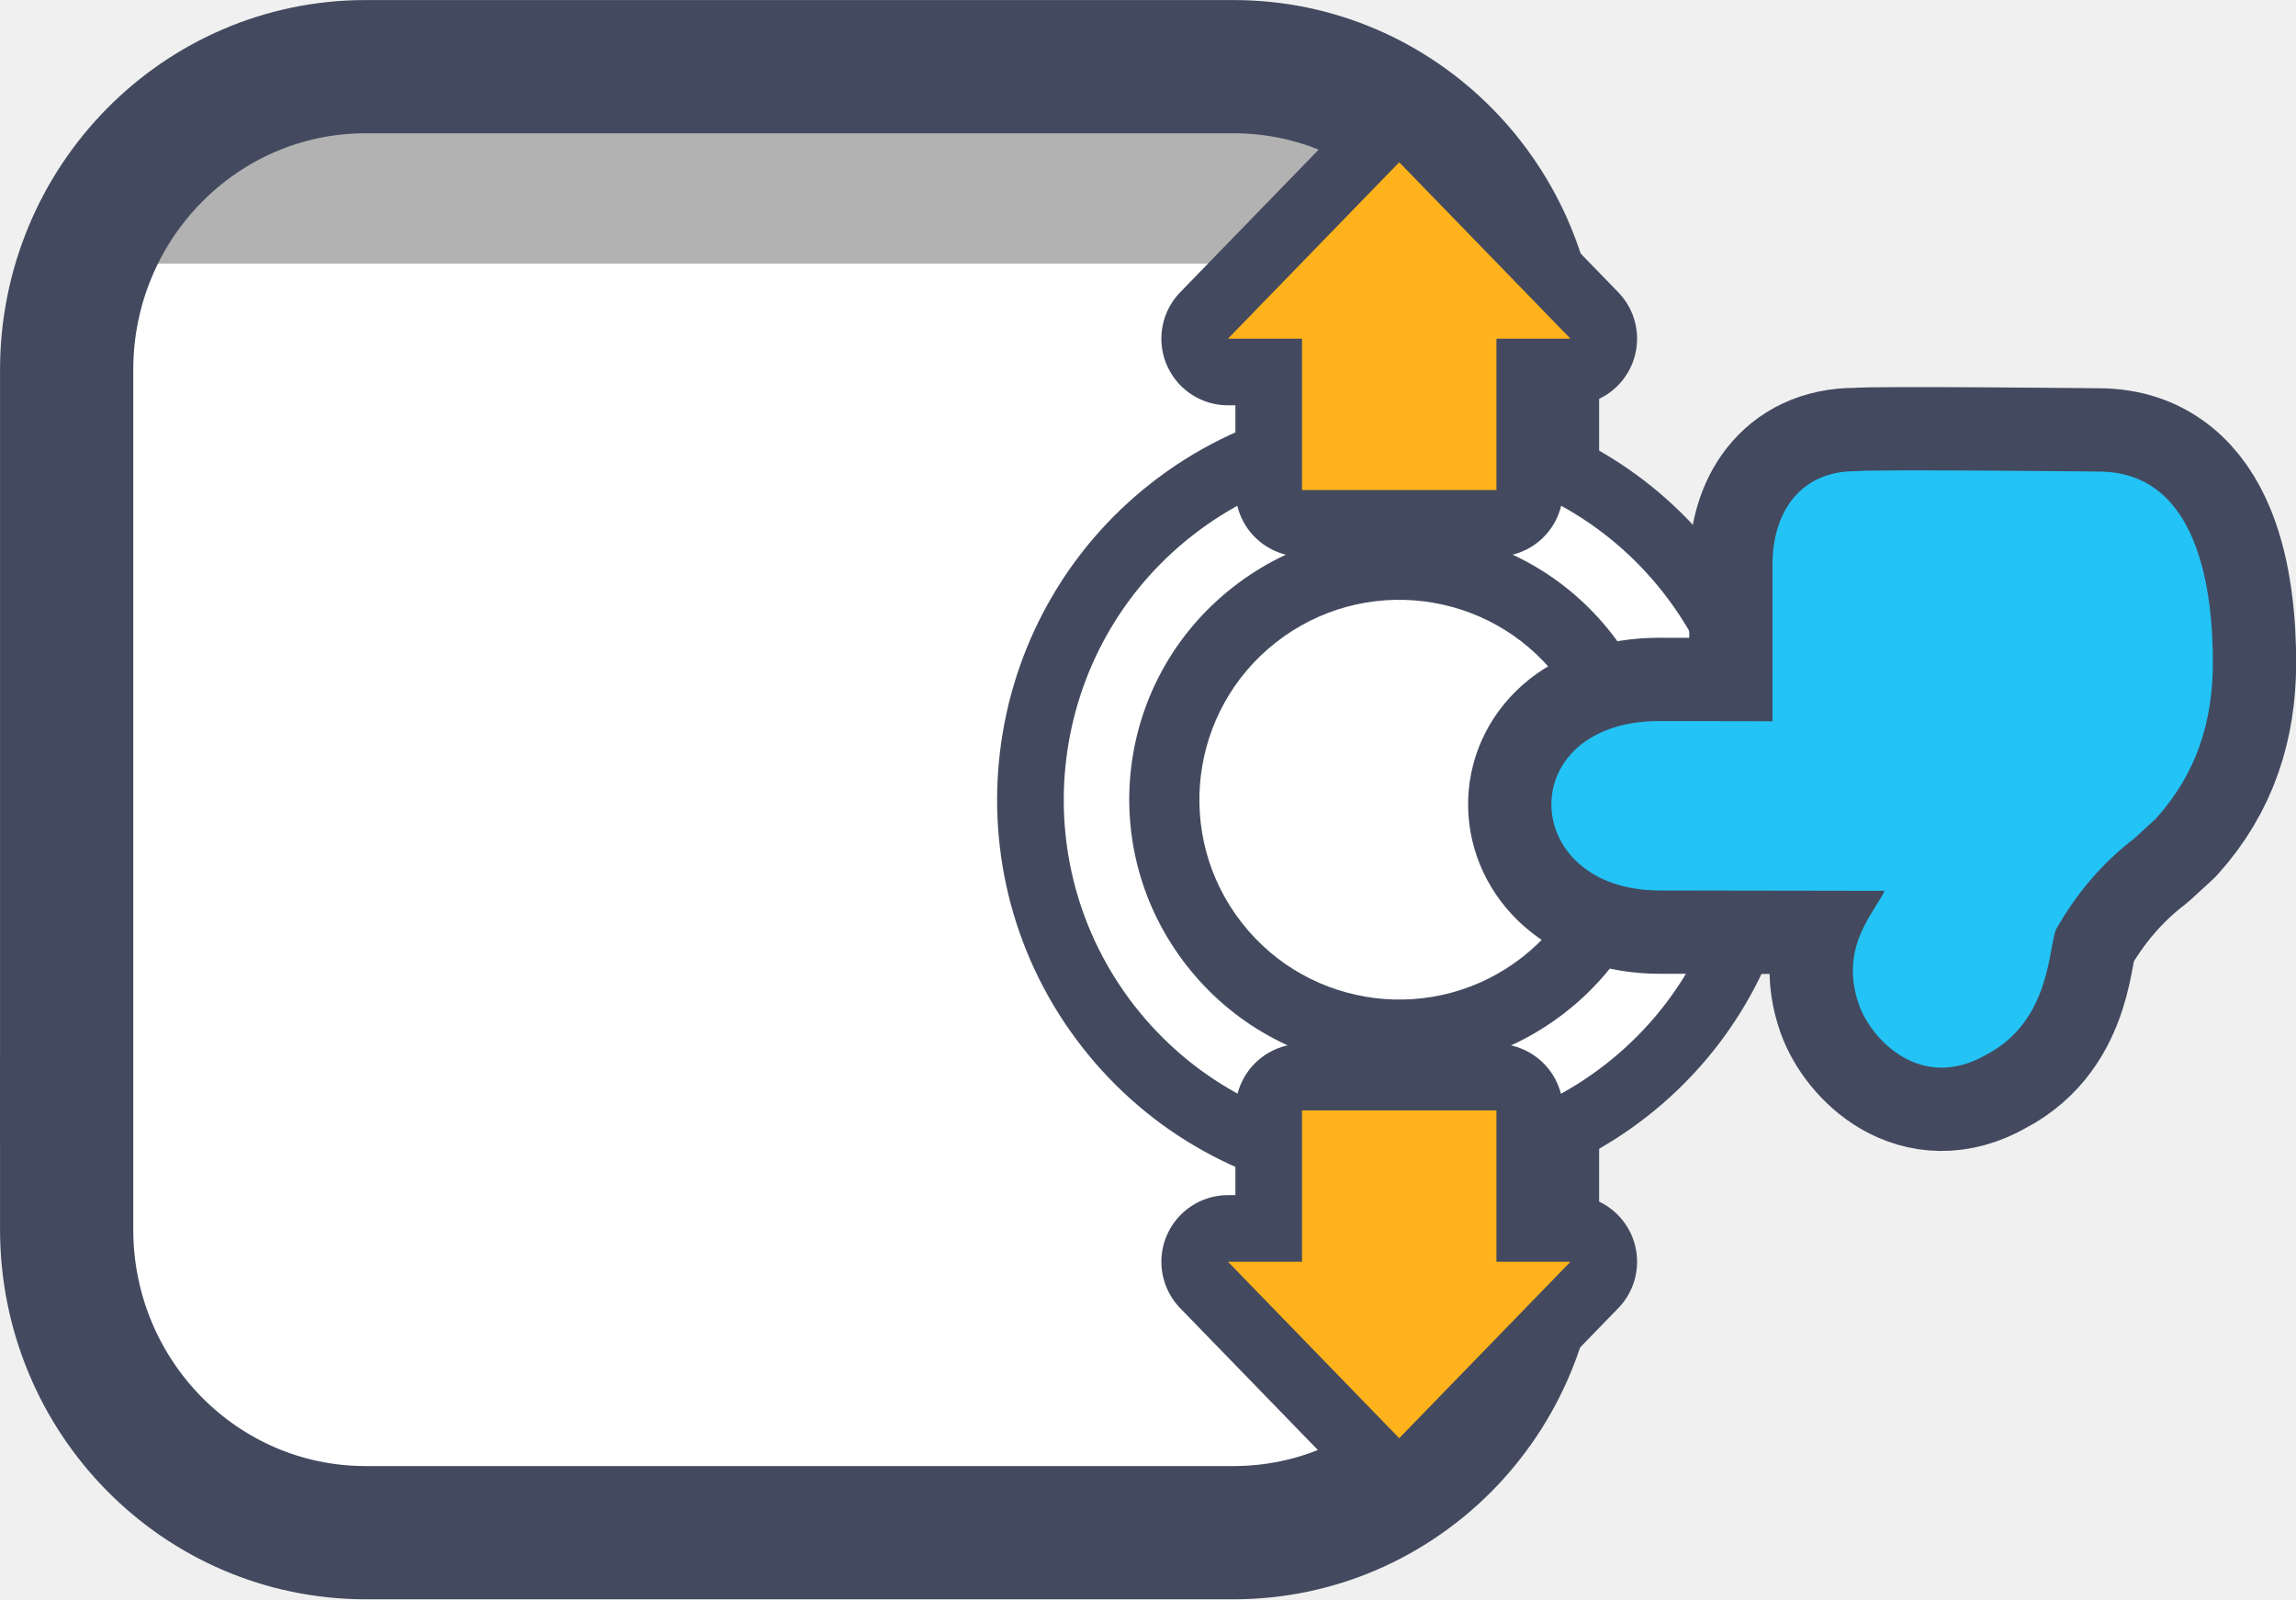
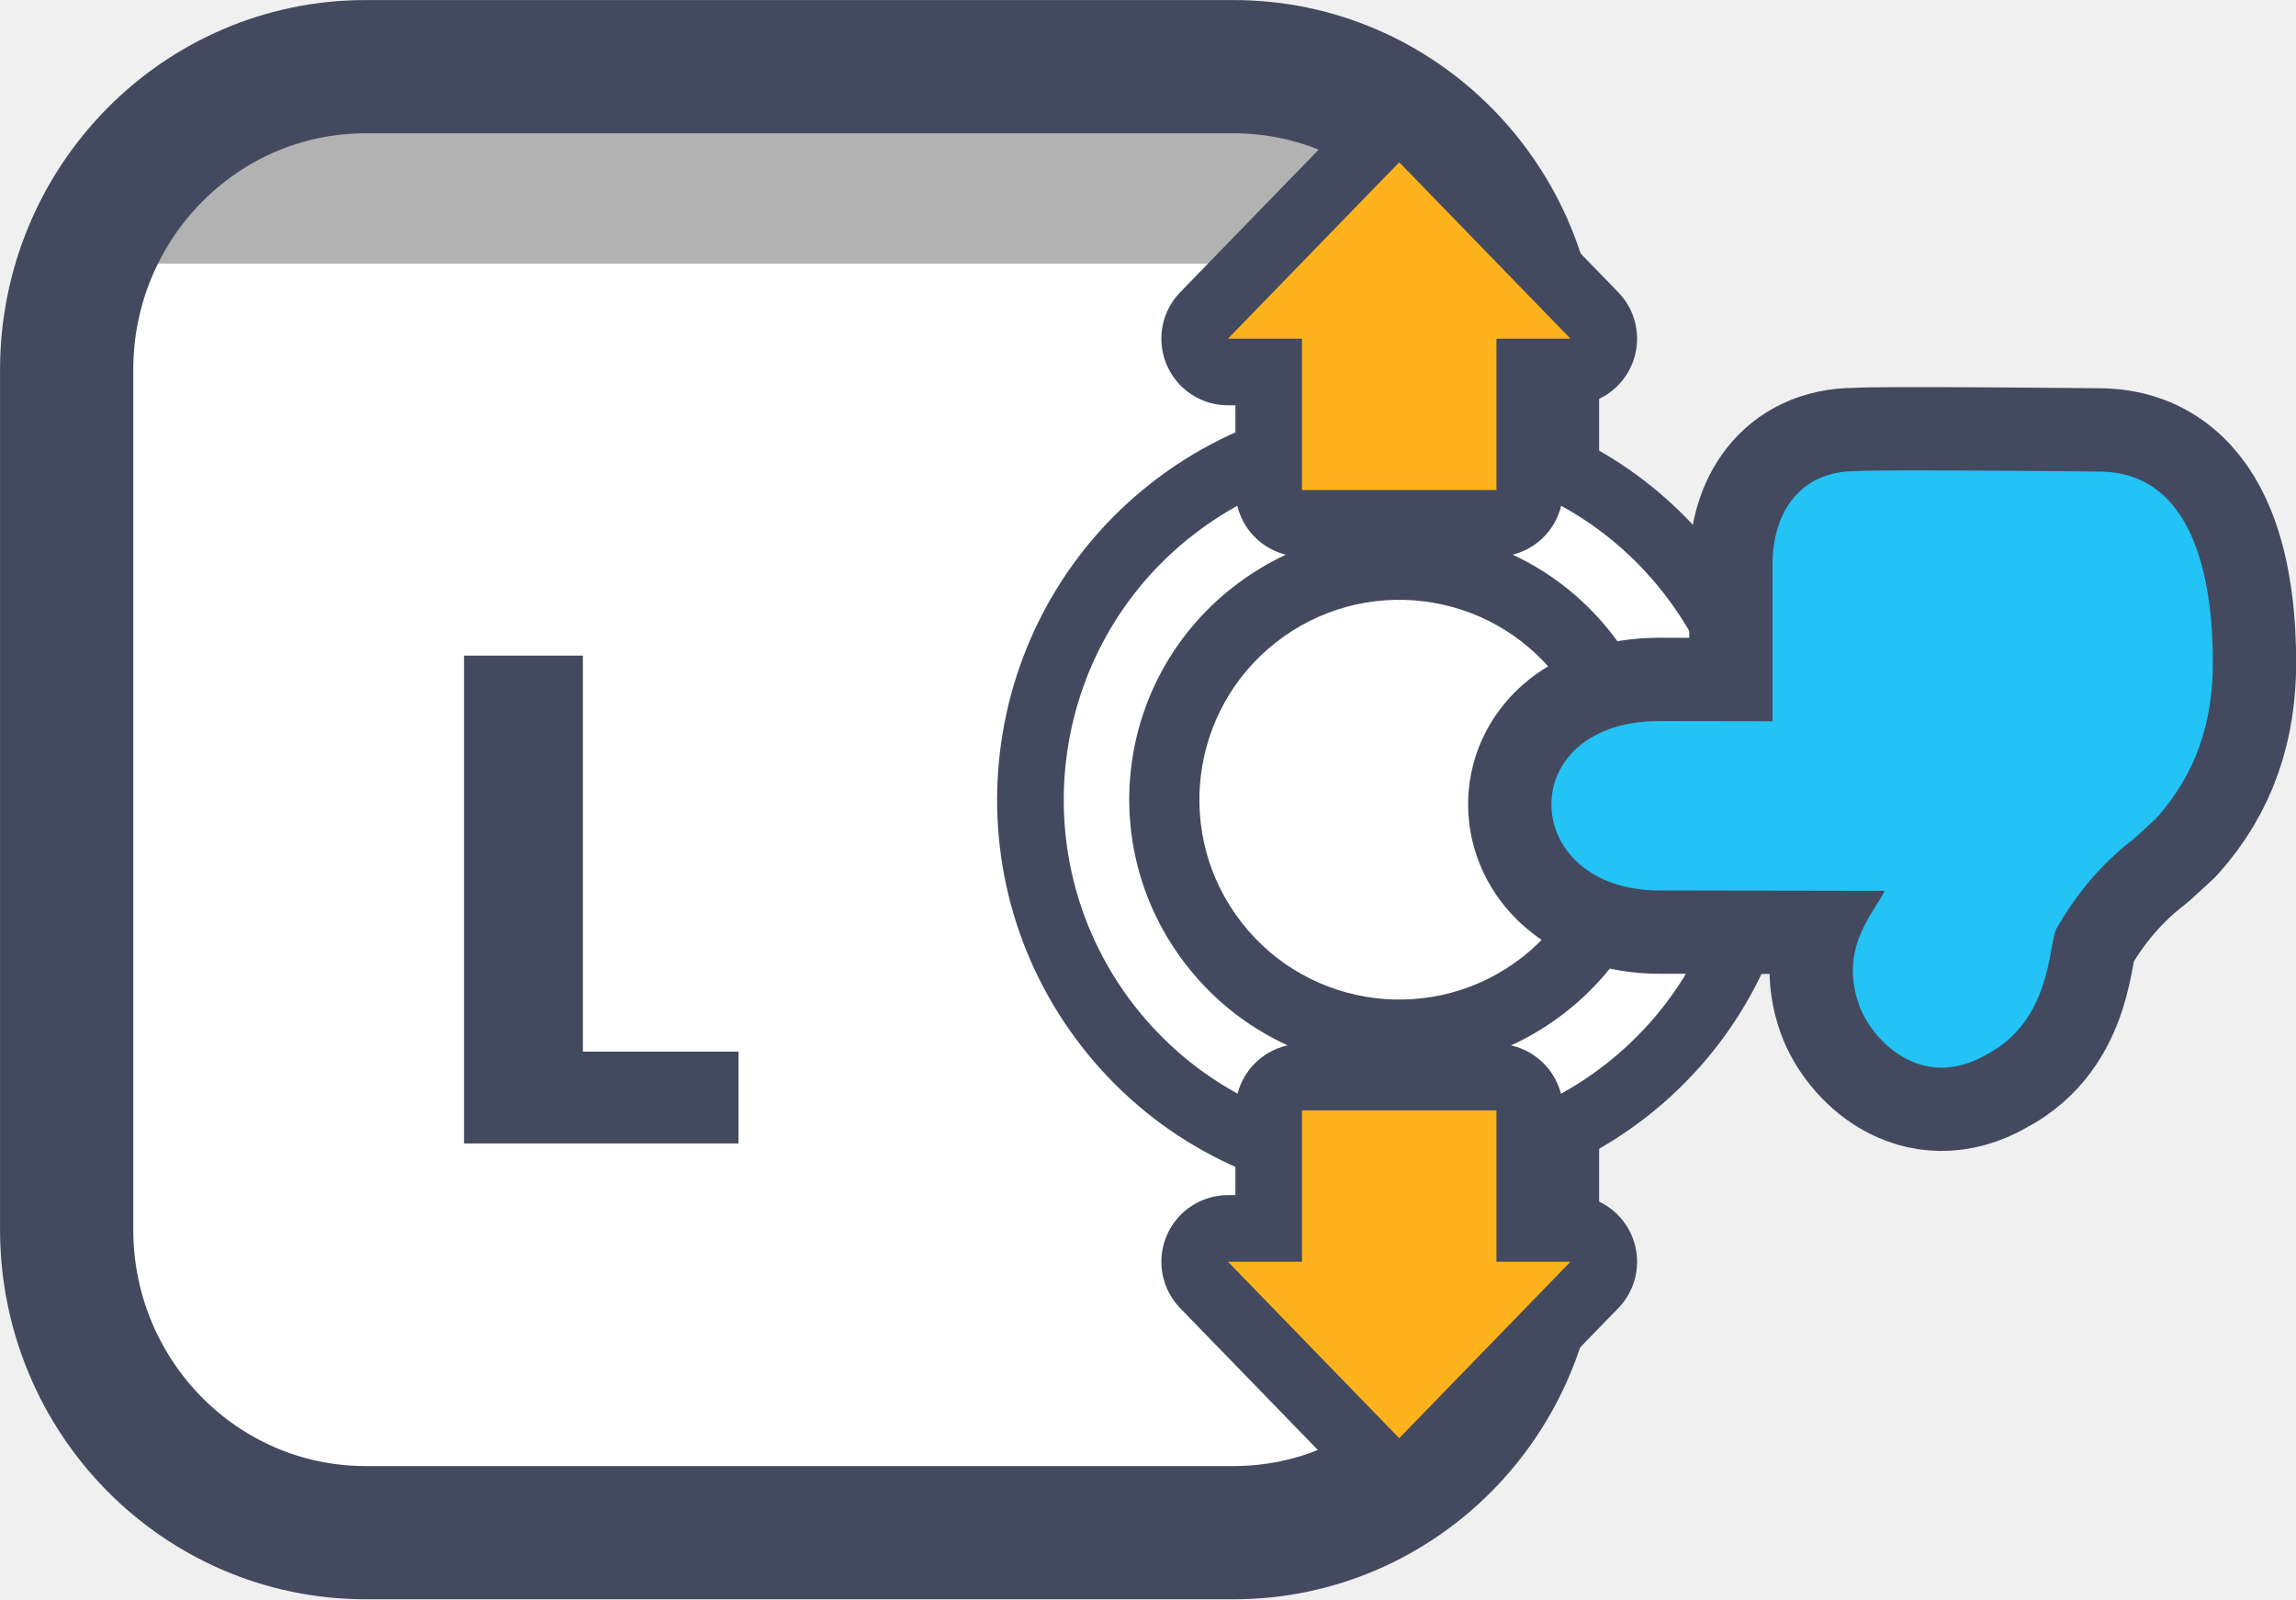
<svg xmlns="http://www.w3.org/2000/svg" xmlns:xlink="http://www.w3.org/1999/xlink" width="68.915" height="48" viewBox="0 0 18.234 12.7" version="1.1" id="svg1" xml:space="preserve">
  <defs id="defs1">
-     <linearGradient id="linearGradient89">
-       <stop style="stop-color:#434a5f;stop-opacity:1;" offset="1" id="stop89" />
-       <stop style="stop-color:#434a5f;stop-opacity:1;" offset="1" id="stop90" />
+     <linearGradient id="linearGradient1">
+       <stop style="stop-color:#434a5f;stop-opacity:1;" offset="1" id="stop111" />
+       <stop style="stop-color:#434a5f;stop-opacity:1;" offset="1" id="stop112" />
+     </linearGradient>
+     <linearGradient id="linearGradient103">
+       <stop style="stop-color:#434a5f;stop-opacity:1;" offset="1" id="stop103" />
+       <stop style="stop-color:#434a5f;stop-opacity:1;" offset="1" id="stop104" />
    </linearGradient>
    <linearGradient id="linearGradient1-1">
      <stop style="stop-color:#434a5f;stop-opacity:1;" offset="0.473" id="stop3" />
      <stop style="stop-color:#434a5f;stop-opacity:1;" offset="1" id="stop4" />
    </linearGradient>
    <linearGradient id="linearGradient301">
      <stop style="stop-color:#ffffff;stop-opacity:1;" offset="0.688" id="stop300" />
      <stop style="stop-color:#b2b2b2;stop-opacity:1;" offset="0.688" id="stop301" />
    </linearGradient>
    <linearGradient xlink:href="#linearGradient301" id="linearGradient1264" gradientUnits="userSpaceOnUse" gradientTransform="matrix(0.9520049,0,0,0.9520049,32.46175,58.08783)" x1="105.975" y1="212.459" x2="105.975" y2="205.809" />
-     <linearGradient xlink:href="#linearGradient1-1" id="linearGradient1265" gradientUnits="userSpaceOnUse" x1="126.856" y1="260.35" x2="139.844" y2="260.35" />
-     <linearGradient xlink:href="#linearGradient89" id="linearGradient1266" gradientUnits="userSpaceOnUse" x1="130.685" y1="273.842" x2="132.865" y2="273.842" />
+     <linearGradient xlink:href="#linearGradient1" id="linearGradient1265" gradientUnits="userSpaceOnUse" x1="126.856" y1="260.35" x2="139.844" y2="260.35" />
+     <linearGradient xlink:href="#linearGradient103" id="linearGradient1266" gradientUnits="userSpaceOnUse" x1="130.685" y1="273.842" x2="132.865" y2="273.842" />
    <linearGradient xlink:href="#linearGradient1-1" id="linearGradient1267" gradientUnits="userSpaceOnUse" gradientTransform="translate(-0.2900251,0.363276)" x1="119.899" y1="298.854" x2="123.284" y2="298.854" />
  </defs>
  <g id="layer5" style="display:inline" transform="translate(-127,-381)">
    <g id="g1248" style="display:inline" transform="translate(4.4249556e-8,114.3)">
      <rect style="display:inline;fill:url(#linearGradient1264);fill-opacity:1;stroke:url(#linearGradient1265);stroke-width:1.082;stroke-linecap:square;stroke-linejoin:round;stroke-miterlimit:2.66;stroke-dasharray:none;paint-order:fill markers stroke" id="rect1244" width="11.906" height="11.906" x="127.397" y="254.397" rx="2.428" ry="2.463" transform="matrix(0.977778,0,0,0.977778,2.963302,18.4855)" />
-       <text xml:space="preserve" style="font-style:normal;font-variant:normal;font-weight:bold;font-stretch:normal;font-size:5.519px;line-height:1.1;font-family:Poppins;-inkscape-font-specification:'Poppins Bold';text-align:center;letter-spacing:0.129px;text-anchor:middle;display:inline;fill:url(#linearGradient1266);stroke:none;stroke-width:0.794;stroke-linecap:square;stroke-linejoin:round;stroke-miterlimit:2.66;stroke-dasharray:none;stroke-opacity:1;paint-order:fill markers stroke" x="131.659" y="275.779" id="text1244">
-         <tspan id="tspan1244" style="font-style:normal;font-variant:normal;font-weight:bold;font-stretch:normal;font-family:Poppins;-inkscape-font-specification:'Poppins Bold';fill:url(#linearGradient1266);stroke:none;stroke-width:0.794" x="131.724" y="275.779">L</tspan>
-       </text>
+       <path d="m 131.629,275.051 h 1.236 v 0.729 h -2.18 v -3.874 h 0.944 z" id="text1244" style="font-weight:bold;font-size:5.519px;line-height:1.1;font-family:Poppins;-inkscape-font-specification:'Poppins Bold';text-align:center;letter-spacing:0.129px;text-anchor:middle;fill:url(#linearGradient1266);stroke-width:0.794;stroke-linecap:square;stroke-linejoin:round;stroke-miterlimit:2.66;paint-order:fill markers stroke" aria-label="L" />
      <g id="g1247" transform="translate(-4.727865,-8.45262)" style="display:inline">
        <circle style="display:inline;fill:#ffffff;fill-opacity:1;stroke:#434a5f;stroke-width:0.621;stroke-linecap:round;stroke-linejoin:round;stroke-miterlimit:2.66;stroke-dasharray:none;stroke-opacity:1;paint-order:stroke fill markers" id="circle1244" cx="122.624" cy="297.141" r="0.931" transform="matrix(-1.049857,-1.34313,1.34313,-1.049857,-127.5211,758.1583)" />
        <path style="display:inline;fill:#ffffff;stroke:#434a5f;stroke-width:0.621;stroke-linecap:round;stroke-linejoin:round;stroke-miterlimit:2.66;stroke-dasharray:none;stroke-opacity:1;paint-order:stroke fill markers" d="m 122.625,295.578 c -0.862,0 -1.564,0.701 -1.564,1.562 -1e-5,0.862 0.703,1.564 1.564,1.564 0.862,0 1.562,-0.703 1.562,-1.564 0,-0.862 -0.701,-1.562 -1.562,-1.562 z m 0,0.307 c 0.696,0 1.256,0.56 1.256,1.256 0,0.696 -0.56,1.256 -1.256,1.256 -0.696,10e-6 -1.258,-0.56 -1.258,-1.256 0,-0.696 0.562,-1.256 1.258,-1.256 z" id="path1244" transform="matrix(-1.049857,-1.34313,1.34313,-1.049857,-127.5211,758.1583)" />
        <path stroke="none" fill="#ffffff" d="m 122.419,299.188 c 0.175,0.137 0.269,0.357 0.101,0.571 -0.055,0.085 -0.698,0.89 -0.698,0.89 -0.289,0.369 -0.769,0.075 -1.031,-0.13 -0.215,-0.169 -0.358,-0.377 -0.407,-0.654 l -0.011,-0.137 c 0.002,-0.184 -0.034,-0.365 -0.107,-0.543 -0.033,-0.077 -0.325,-0.278 -0.262,-0.621 0.049,-0.346 0.383,-0.379 0.548,-0.324 0.271,0.091 0.294,0.322 0.345,0.421 l 0.647,-0.825 c 0.406,-0.518 1.045,-0.054 0.621,0.487 l -0.324,0.413 z" id="path1245" style="display:inline;fill:#23c3f6;fill-opacity:1;stroke:url(#linearGradient1267);stroke-width:0.776;stroke-linecap:round;stroke-linejoin:round;stroke-dasharray:none;paint-order:stroke fill markers" transform="matrix(-1.049857,-1.34313,1.34313,-1.049857,-127.5211,758.1583)" />
        <path id="path1246" style="fill:#feb21b;fill-opacity:1;stroke:#434a5f;stroke-width:1.058;stroke-linecap:round;stroke-linejoin:round;stroke-miterlimit:0;stroke-dasharray:none;stroke-opacity:1;paint-order:stroke fill markers" d="m 142.84,286.573 1.36,-1.401 h -0.588 v -1.202 h -1.544 v 1.202 h -0.588 z" />
        <path id="path1247" style="fill:#feb21b;fill-opacity:1;stroke:#434a5f;stroke-width:1.058;stroke-linecap:round;stroke-linejoin:round;stroke-miterlimit:0;stroke-dasharray:none;stroke-opacity:1;paint-order:stroke fill markers" d="m 142.84,276.441 1.36,1.401 h -0.588 v 1.202 h -1.544 v -1.202 h -0.588 z" />
      </g>
    </g>
  </g>
</svg>
